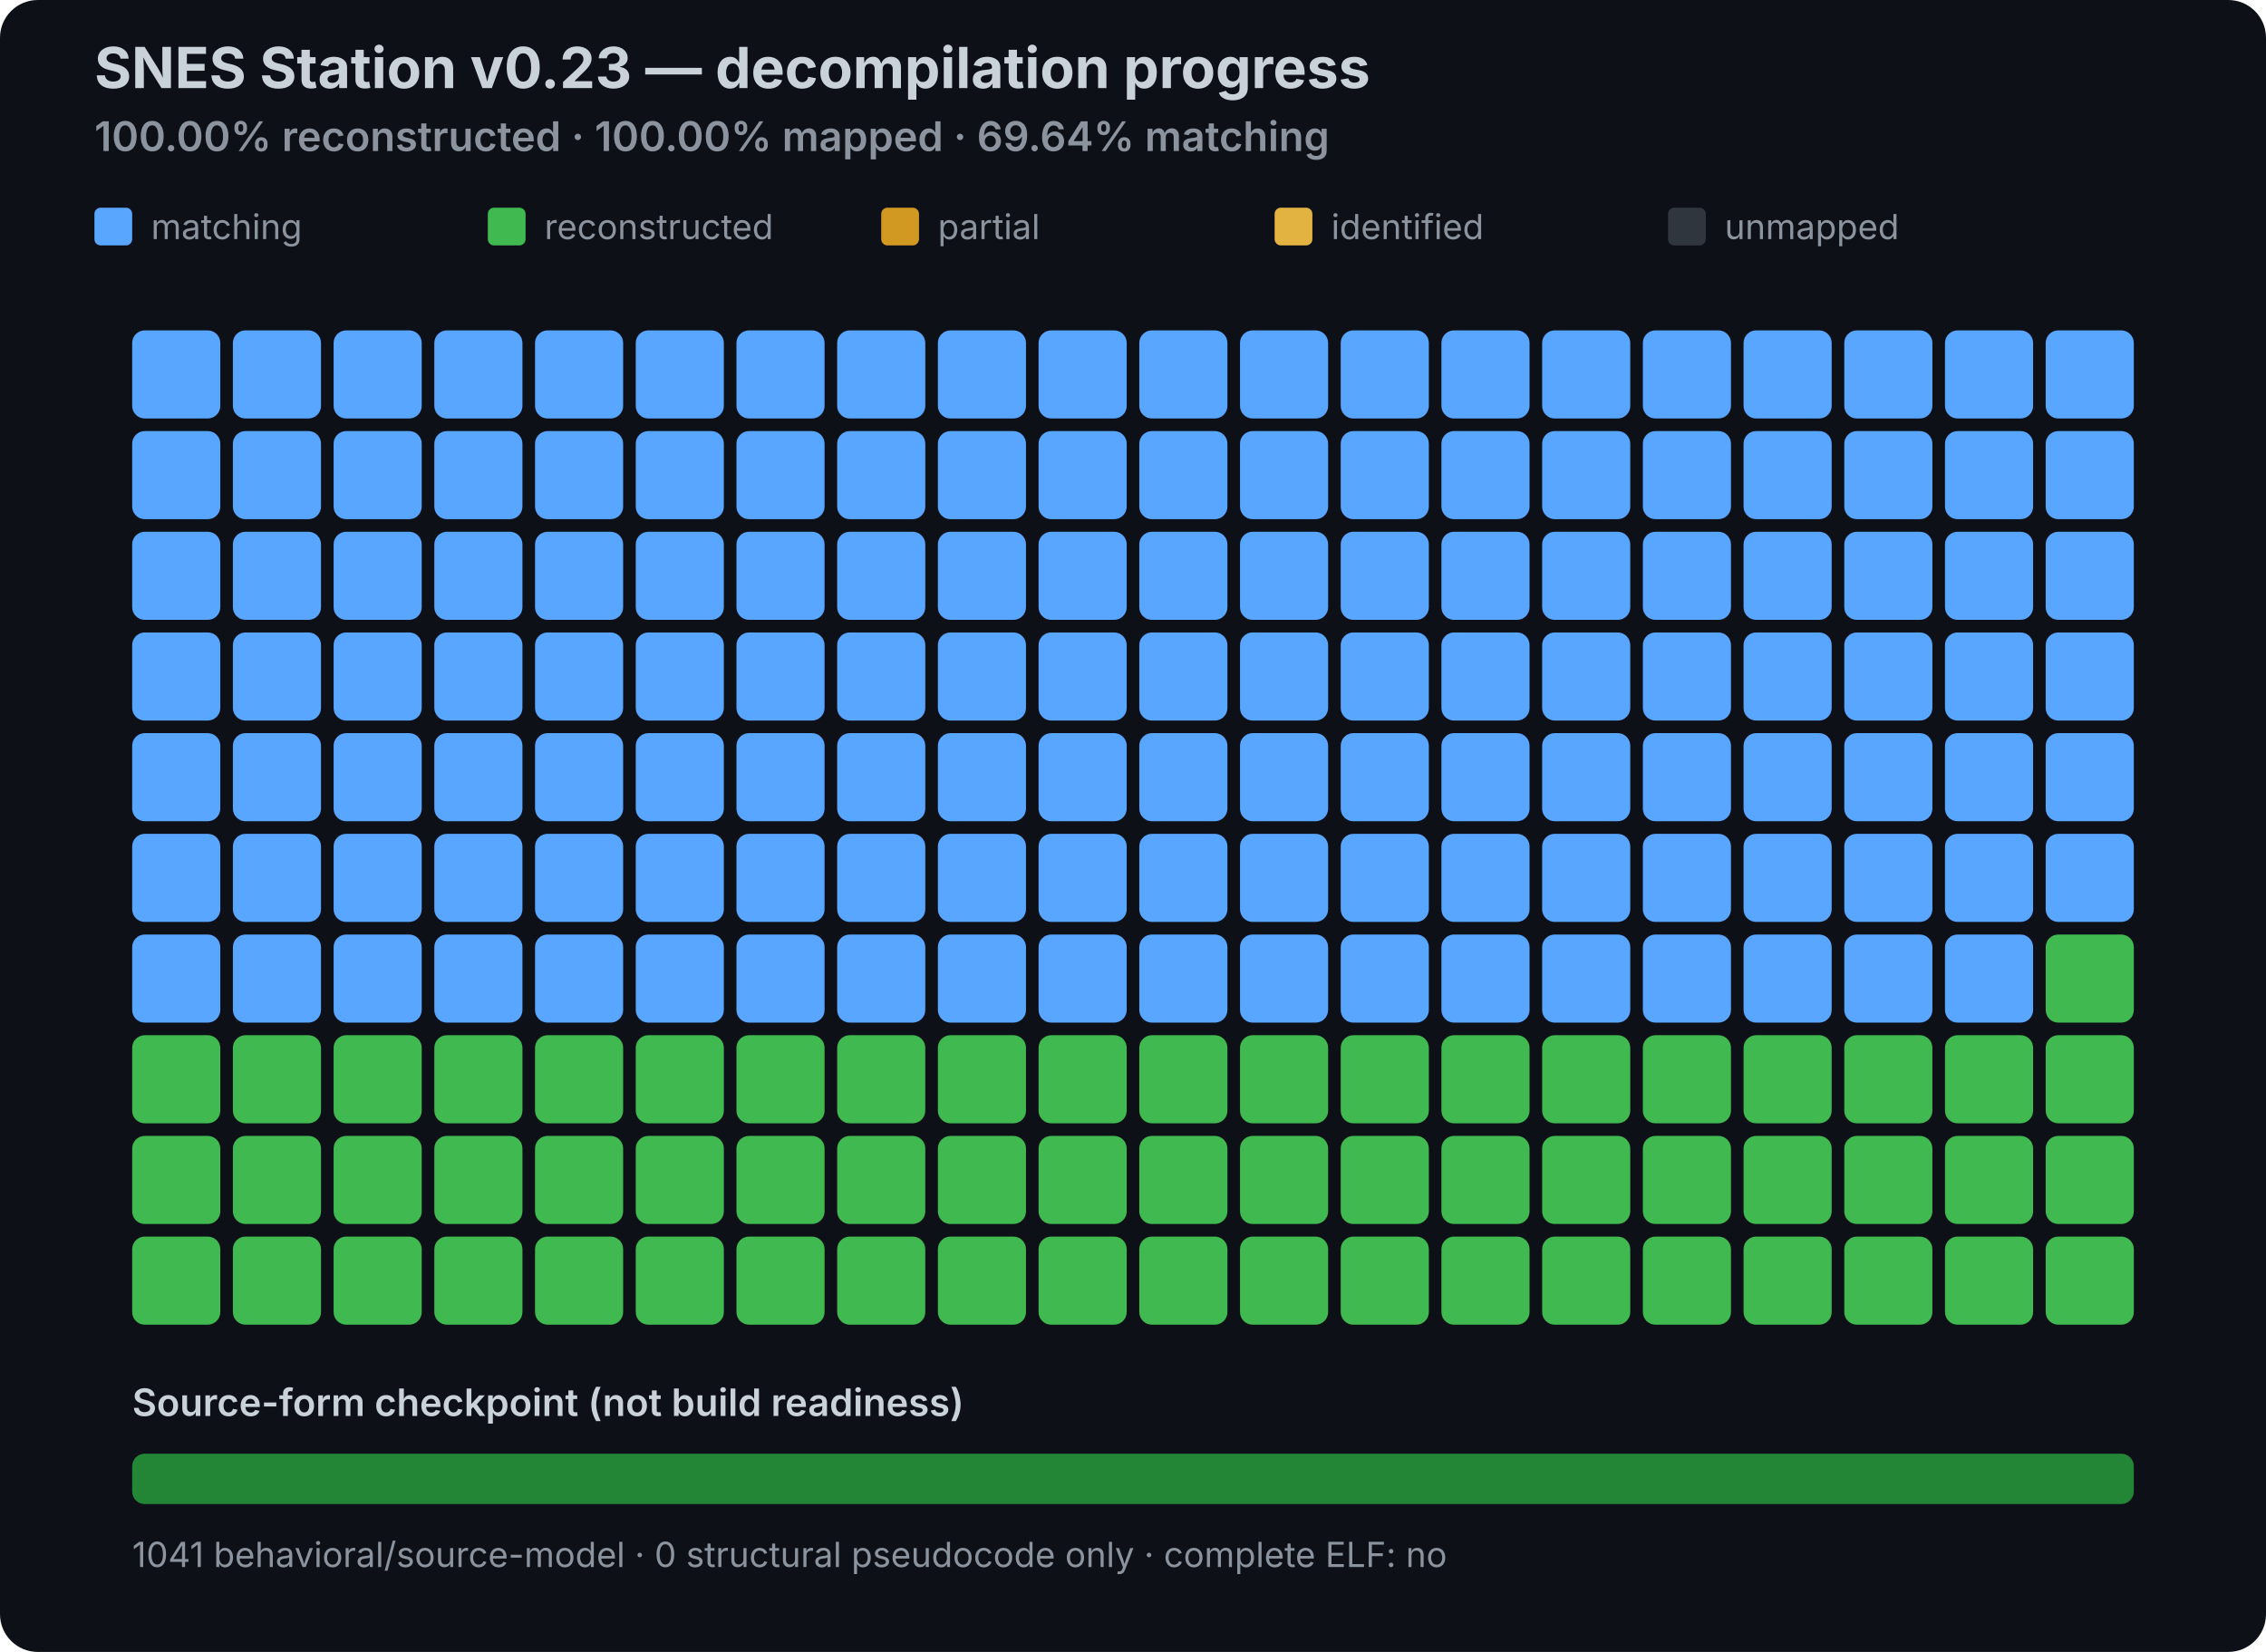
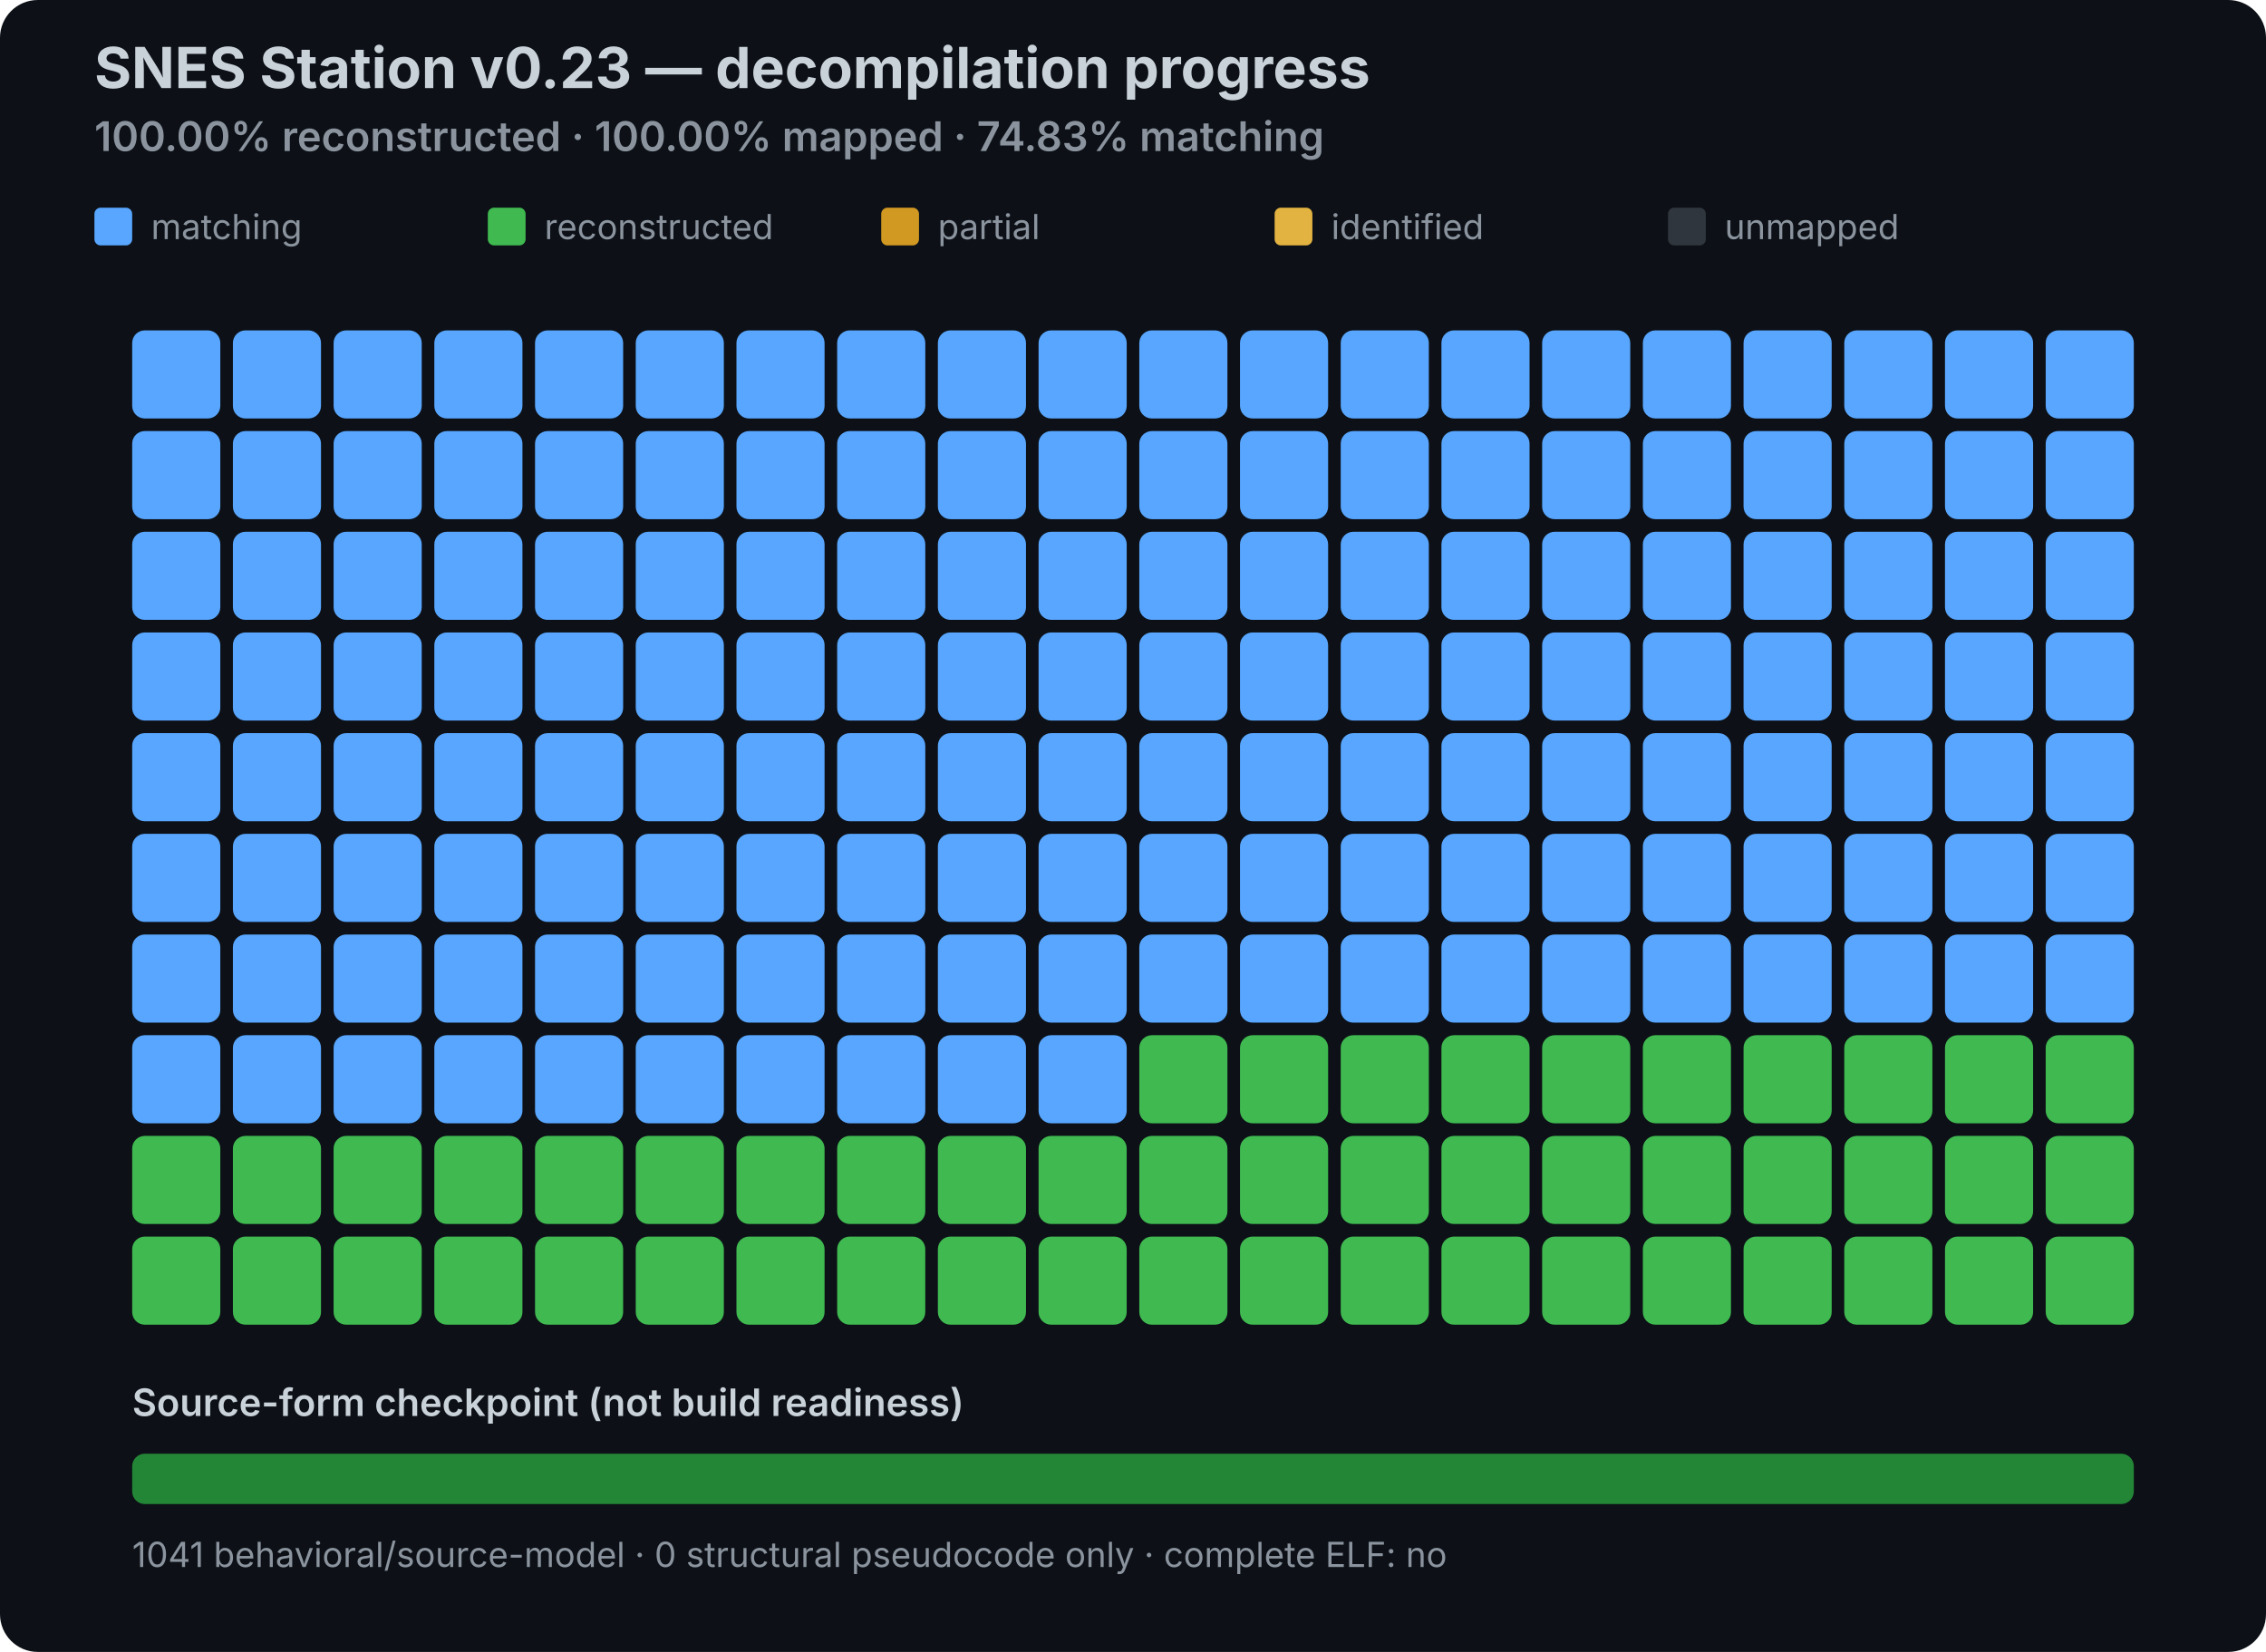
<svg xmlns="http://www.w3.org/2000/svg" width="720" height="525" viewBox="0 0 720 525" role="img" aria-labelledby="title desc">
  <style>
  .title { font: 700 18px -apple-system,BlinkMacSystemFont,"Segoe UI",sans-serif; fill: #c9d1d9; }
  .sub { font: 600 13px -apple-system,BlinkMacSystemFont,"Segoe UI",sans-serif; fill: #8b949e; }
  .legend { font: 11px -apple-system,BlinkMacSystemFont,"Segoe UI",sans-serif; fill: #8b949e; }
  .source { font: 600 12px -apple-system,BlinkMacSystemFont,"Segoe UI",sans-serif; fill: #c9d1d9; }
</style>
  <rect width="100%" height="100%" rx="12" fill="#0d1117" />
  <text x="30" y="28" class="title">SNES Station v0.23 — decompilation progress</text>
-   <text x="30" y="48" class="sub">100.00% reconstructed · 100.00% mapped · 69.64% matching</text>
+   <text x="30" y="48" class="sub">100.00% reconstructed · 100.00% mapped · 74.83% matching</text>
  <rect x="30" y="66" width="12" height="12" rx="2" fill="#58a6ff" />
  <text x="48" y="76" class="legend">matching</text>
  <rect x="155" y="66" width="12" height="12" rx="2" fill="#3fb950" />
  <text x="173" y="76" class="legend">reconstructed</text>
  <rect x="280" y="66" width="12" height="12" rx="2" fill="#d29922" />
  <text x="298" y="76" class="legend">partial</text>
  <rect x="405" y="66" width="12" height="12" rx="2" fill="#e3b341" />
  <text x="423" y="76" class="legend">identified</text>
  <rect x="530" y="66" width="12" height="12" rx="2" fill="#30363d" />
  <text x="548" y="76" class="legend">unmapped</text>
  <rect x="42" y="105" width="28" height="28" rx="4" fill="#58a6ff" data-status="MATCHING" />
  <rect x="74" y="105" width="28" height="28" rx="4" fill="#58a6ff" data-status="MATCHING" />
  <rect x="106" y="105" width="28" height="28" rx="4" fill="#58a6ff" data-status="MATCHING" />
  <rect x="138" y="105" width="28" height="28" rx="4" fill="#58a6ff" data-status="MATCHING" />
  <rect x="170" y="105" width="28" height="28" rx="4" fill="#58a6ff" data-status="MATCHING" />
  <rect x="202" y="105" width="28" height="28" rx="4" fill="#58a6ff" data-status="MATCHING" />
  <rect x="234" y="105" width="28" height="28" rx="4" fill="#58a6ff" data-status="MATCHING" />
  <rect x="266" y="105" width="28" height="28" rx="4" fill="#58a6ff" data-status="MATCHING" />
  <rect x="298" y="105" width="28" height="28" rx="4" fill="#58a6ff" data-status="MATCHING" />
  <rect x="330" y="105" width="28" height="28" rx="4" fill="#58a6ff" data-status="MATCHING" />
  <rect x="362" y="105" width="28" height="28" rx="4" fill="#58a6ff" data-status="MATCHING" />
  <rect x="394" y="105" width="28" height="28" rx="4" fill="#58a6ff" data-status="MATCHING" />
  <rect x="426" y="105" width="28" height="28" rx="4" fill="#58a6ff" data-status="MATCHING" />
  <rect x="458" y="105" width="28" height="28" rx="4" fill="#58a6ff" data-status="MATCHING" />
  <rect x="490" y="105" width="28" height="28" rx="4" fill="#58a6ff" data-status="MATCHING" />
  <rect x="522" y="105" width="28" height="28" rx="4" fill="#58a6ff" data-status="MATCHING" />
  <rect x="554" y="105" width="28" height="28" rx="4" fill="#58a6ff" data-status="MATCHING" />
  <rect x="586" y="105" width="28" height="28" rx="4" fill="#58a6ff" data-status="MATCHING" />
  <rect x="618" y="105" width="28" height="28" rx="4" fill="#58a6ff" data-status="MATCHING" />
  <rect x="650" y="105" width="28" height="28" rx="4" fill="#58a6ff" data-status="MATCHING" />
  <rect x="42" y="137" width="28" height="28" rx="4" fill="#58a6ff" data-status="MATCHING" />
  <rect x="74" y="137" width="28" height="28" rx="4" fill="#58a6ff" data-status="MATCHING" />
  <rect x="106" y="137" width="28" height="28" rx="4" fill="#58a6ff" data-status="MATCHING" />
  <rect x="138" y="137" width="28" height="28" rx="4" fill="#58a6ff" data-status="MATCHING" />
  <rect x="170" y="137" width="28" height="28" rx="4" fill="#58a6ff" data-status="MATCHING" />
  <rect x="202" y="137" width="28" height="28" rx="4" fill="#58a6ff" data-status="MATCHING" />
  <rect x="234" y="137" width="28" height="28" rx="4" fill="#58a6ff" data-status="MATCHING" />
  <rect x="266" y="137" width="28" height="28" rx="4" fill="#58a6ff" data-status="MATCHING" />
  <rect x="298" y="137" width="28" height="28" rx="4" fill="#58a6ff" data-status="MATCHING" />
  <rect x="330" y="137" width="28" height="28" rx="4" fill="#58a6ff" data-status="MATCHING" />
  <rect x="362" y="137" width="28" height="28" rx="4" fill="#58a6ff" data-status="MATCHING" />
  <rect x="394" y="137" width="28" height="28" rx="4" fill="#58a6ff" data-status="MATCHING" />
  <rect x="426" y="137" width="28" height="28" rx="4" fill="#58a6ff" data-status="MATCHING" />
  <rect x="458" y="137" width="28" height="28" rx="4" fill="#58a6ff" data-status="MATCHING" />
  <rect x="490" y="137" width="28" height="28" rx="4" fill="#58a6ff" data-status="MATCHING" />
  <rect x="522" y="137" width="28" height="28" rx="4" fill="#58a6ff" data-status="MATCHING" />
  <rect x="554" y="137" width="28" height="28" rx="4" fill="#58a6ff" data-status="MATCHING" />
  <rect x="586" y="137" width="28" height="28" rx="4" fill="#58a6ff" data-status="MATCHING" />
  <rect x="618" y="137" width="28" height="28" rx="4" fill="#58a6ff" data-status="MATCHING" />
  <rect x="650" y="137" width="28" height="28" rx="4" fill="#58a6ff" data-status="MATCHING" />
  <rect x="42" y="169" width="28" height="28" rx="4" fill="#58a6ff" data-status="MATCHING" />
  <rect x="74" y="169" width="28" height="28" rx="4" fill="#58a6ff" data-status="MATCHING" />
  <rect x="106" y="169" width="28" height="28" rx="4" fill="#58a6ff" data-status="MATCHING" />
  <rect x="138" y="169" width="28" height="28" rx="4" fill="#58a6ff" data-status="MATCHING" />
  <rect x="170" y="169" width="28" height="28" rx="4" fill="#58a6ff" data-status="MATCHING" />
  <rect x="202" y="169" width="28" height="28" rx="4" fill="#58a6ff" data-status="MATCHING" />
  <rect x="234" y="169" width="28" height="28" rx="4" fill="#58a6ff" data-status="MATCHING" />
  <rect x="266" y="169" width="28" height="28" rx="4" fill="#58a6ff" data-status="MATCHING" />
  <rect x="298" y="169" width="28" height="28" rx="4" fill="#58a6ff" data-status="MATCHING" />
  <rect x="330" y="169" width="28" height="28" rx="4" fill="#58a6ff" data-status="MATCHING" />
  <rect x="362" y="169" width="28" height="28" rx="4" fill="#58a6ff" data-status="MATCHING" />
  <rect x="394" y="169" width="28" height="28" rx="4" fill="#58a6ff" data-status="MATCHING" />
  <rect x="426" y="169" width="28" height="28" rx="4" fill="#58a6ff" data-status="MATCHING" />
  <rect x="458" y="169" width="28" height="28" rx="4" fill="#58a6ff" data-status="MATCHING" />
  <rect x="490" y="169" width="28" height="28" rx="4" fill="#58a6ff" data-status="MATCHING" />
  <rect x="522" y="169" width="28" height="28" rx="4" fill="#58a6ff" data-status="MATCHING" />
  <rect x="554" y="169" width="28" height="28" rx="4" fill="#58a6ff" data-status="MATCHING" />
  <rect x="586" y="169" width="28" height="28" rx="4" fill="#58a6ff" data-status="MATCHING" />
  <rect x="618" y="169" width="28" height="28" rx="4" fill="#58a6ff" data-status="MATCHING" />
  <rect x="650" y="169" width="28" height="28" rx="4" fill="#58a6ff" data-status="MATCHING" />
  <rect x="42" y="201" width="28" height="28" rx="4" fill="#58a6ff" data-status="MATCHING" />
  <rect x="74" y="201" width="28" height="28" rx="4" fill="#58a6ff" data-status="MATCHING" />
  <rect x="106" y="201" width="28" height="28" rx="4" fill="#58a6ff" data-status="MATCHING" />
  <rect x="138" y="201" width="28" height="28" rx="4" fill="#58a6ff" data-status="MATCHING" />
  <rect x="170" y="201" width="28" height="28" rx="4" fill="#58a6ff" data-status="MATCHING" />
  <rect x="202" y="201" width="28" height="28" rx="4" fill="#58a6ff" data-status="MATCHING" />
  <rect x="234" y="201" width="28" height="28" rx="4" fill="#58a6ff" data-status="MATCHING" />
  <rect x="266" y="201" width="28" height="28" rx="4" fill="#58a6ff" data-status="MATCHING" />
  <rect x="298" y="201" width="28" height="28" rx="4" fill="#58a6ff" data-status="MATCHING" />
  <rect x="330" y="201" width="28" height="28" rx="4" fill="#58a6ff" data-status="MATCHING" />
  <rect x="362" y="201" width="28" height="28" rx="4" fill="#58a6ff" data-status="MATCHING" />
  <rect x="394" y="201" width="28" height="28" rx="4" fill="#58a6ff" data-status="MATCHING" />
  <rect x="426" y="201" width="28" height="28" rx="4" fill="#58a6ff" data-status="MATCHING" />
  <rect x="458" y="201" width="28" height="28" rx="4" fill="#58a6ff" data-status="MATCHING" />
  <rect x="490" y="201" width="28" height="28" rx="4" fill="#58a6ff" data-status="MATCHING" />
  <rect x="522" y="201" width="28" height="28" rx="4" fill="#58a6ff" data-status="MATCHING" />
  <rect x="554" y="201" width="28" height="28" rx="4" fill="#58a6ff" data-status="MATCHING" />
  <rect x="586" y="201" width="28" height="28" rx="4" fill="#58a6ff" data-status="MATCHING" />
  <rect x="618" y="201" width="28" height="28" rx="4" fill="#58a6ff" data-status="MATCHING" />
  <rect x="650" y="201" width="28" height="28" rx="4" fill="#58a6ff" data-status="MATCHING" />
  <rect x="42" y="233" width="28" height="28" rx="4" fill="#58a6ff" data-status="MATCHING" />
  <rect x="74" y="233" width="28" height="28" rx="4" fill="#58a6ff" data-status="MATCHING" />
  <rect x="106" y="233" width="28" height="28" rx="4" fill="#58a6ff" data-status="MATCHING" />
  <rect x="138" y="233" width="28" height="28" rx="4" fill="#58a6ff" data-status="MATCHING" />
  <rect x="170" y="233" width="28" height="28" rx="4" fill="#58a6ff" data-status="MATCHING" />
  <rect x="202" y="233" width="28" height="28" rx="4" fill="#58a6ff" data-status="MATCHING" />
  <rect x="234" y="233" width="28" height="28" rx="4" fill="#58a6ff" data-status="MATCHING" />
  <rect x="266" y="233" width="28" height="28" rx="4" fill="#58a6ff" data-status="MATCHING" />
  <rect x="298" y="233" width="28" height="28" rx="4" fill="#58a6ff" data-status="MATCHING" />
  <rect x="330" y="233" width="28" height="28" rx="4" fill="#58a6ff" data-status="MATCHING" />
  <rect x="362" y="233" width="28" height="28" rx="4" fill="#58a6ff" data-status="MATCHING" />
  <rect x="394" y="233" width="28" height="28" rx="4" fill="#58a6ff" data-status="MATCHING" />
  <rect x="426" y="233" width="28" height="28" rx="4" fill="#58a6ff" data-status="MATCHING" />
  <rect x="458" y="233" width="28" height="28" rx="4" fill="#58a6ff" data-status="MATCHING" />
  <rect x="490" y="233" width="28" height="28" rx="4" fill="#58a6ff" data-status="MATCHING" />
  <rect x="522" y="233" width="28" height="28" rx="4" fill="#58a6ff" data-status="MATCHING" />
  <rect x="554" y="233" width="28" height="28" rx="4" fill="#58a6ff" data-status="MATCHING" />
  <rect x="586" y="233" width="28" height="28" rx="4" fill="#58a6ff" data-status="MATCHING" />
  <rect x="618" y="233" width="28" height="28" rx="4" fill="#58a6ff" data-status="MATCHING" />
  <rect x="650" y="233" width="28" height="28" rx="4" fill="#58a6ff" data-status="MATCHING" />
  <rect x="42" y="265" width="28" height="28" rx="4" fill="#58a6ff" data-status="MATCHING" />
  <rect x="74" y="265" width="28" height="28" rx="4" fill="#58a6ff" data-status="MATCHING" />
  <rect x="106" y="265" width="28" height="28" rx="4" fill="#58a6ff" data-status="MATCHING" />
  <rect x="138" y="265" width="28" height="28" rx="4" fill="#58a6ff" data-status="MATCHING" />
  <rect x="170" y="265" width="28" height="28" rx="4" fill="#58a6ff" data-status="MATCHING" />
  <rect x="202" y="265" width="28" height="28" rx="4" fill="#58a6ff" data-status="MATCHING" />
  <rect x="234" y="265" width="28" height="28" rx="4" fill="#58a6ff" data-status="MATCHING" />
  <rect x="266" y="265" width="28" height="28" rx="4" fill="#58a6ff" data-status="MATCHING" />
  <rect x="298" y="265" width="28" height="28" rx="4" fill="#58a6ff" data-status="MATCHING" />
  <rect x="330" y="265" width="28" height="28" rx="4" fill="#58a6ff" data-status="MATCHING" />
  <rect x="362" y="265" width="28" height="28" rx="4" fill="#58a6ff" data-status="MATCHING" />
  <rect x="394" y="265" width="28" height="28" rx="4" fill="#58a6ff" data-status="MATCHING" />
  <rect x="426" y="265" width="28" height="28" rx="4" fill="#58a6ff" data-status="MATCHING" />
  <rect x="458" y="265" width="28" height="28" rx="4" fill="#58a6ff" data-status="MATCHING" />
  <rect x="490" y="265" width="28" height="28" rx="4" fill="#58a6ff" data-status="MATCHING" />
  <rect x="522" y="265" width="28" height="28" rx="4" fill="#58a6ff" data-status="MATCHING" />
  <rect x="554" y="265" width="28" height="28" rx="4" fill="#58a6ff" data-status="MATCHING" />
  <rect x="586" y="265" width="28" height="28" rx="4" fill="#58a6ff" data-status="MATCHING" />
  <rect x="618" y="265" width="28" height="28" rx="4" fill="#58a6ff" data-status="MATCHING" />
  <rect x="650" y="265" width="28" height="28" rx="4" fill="#58a6ff" data-status="MATCHING" />
  <rect x="42" y="297" width="28" height="28" rx="4" fill="#58a6ff" data-status="MATCHING" />
  <rect x="74" y="297" width="28" height="28" rx="4" fill="#58a6ff" data-status="MATCHING" />
  <rect x="106" y="297" width="28" height="28" rx="4" fill="#58a6ff" data-status="MATCHING" />
  <rect x="138" y="297" width="28" height="28" rx="4" fill="#58a6ff" data-status="MATCHING" />
  <rect x="170" y="297" width="28" height="28" rx="4" fill="#58a6ff" data-status="MATCHING" />
  <rect x="202" y="297" width="28" height="28" rx="4" fill="#58a6ff" data-status="MATCHING" />
  <rect x="234" y="297" width="28" height="28" rx="4" fill="#58a6ff" data-status="MATCHING" />
  <rect x="266" y="297" width="28" height="28" rx="4" fill="#58a6ff" data-status="MATCHING" />
  <rect x="298" y="297" width="28" height="28" rx="4" fill="#58a6ff" data-status="MATCHING" />
  <rect x="330" y="297" width="28" height="28" rx="4" fill="#58a6ff" data-status="MATCHING" />
  <rect x="362" y="297" width="28" height="28" rx="4" fill="#58a6ff" data-status="MATCHING" />
  <rect x="394" y="297" width="28" height="28" rx="4" fill="#58a6ff" data-status="MATCHING" />
  <rect x="426" y="297" width="28" height="28" rx="4" fill="#58a6ff" data-status="MATCHING" />
  <rect x="458" y="297" width="28" height="28" rx="4" fill="#58a6ff" data-status="MATCHING" />
  <rect x="490" y="297" width="28" height="28" rx="4" fill="#58a6ff" data-status="MATCHING" />
  <rect x="522" y="297" width="28" height="28" rx="4" fill="#58a6ff" data-status="MATCHING" />
  <rect x="554" y="297" width="28" height="28" rx="4" fill="#58a6ff" data-status="MATCHING" />
  <rect x="586" y="297" width="28" height="28" rx="4" fill="#58a6ff" data-status="MATCHING" />
  <rect x="618" y="297" width="28" height="28" rx="4" fill="#58a6ff" data-status="MATCHING" />
-   <rect x="650" y="297" width="28" height="28" rx="4" fill="#3fb950" data-status="RECONSTRUCTED" />
-   <rect x="42" y="329" width="28" height="28" rx="4" fill="#3fb950" data-status="RECONSTRUCTED" />
-   <rect x="74" y="329" width="28" height="28" rx="4" fill="#3fb950" data-status="RECONSTRUCTED" />
-   <rect x="106" y="329" width="28" height="28" rx="4" fill="#3fb950" data-status="RECONSTRUCTED" />
-   <rect x="138" y="329" width="28" height="28" rx="4" fill="#3fb950" data-status="RECONSTRUCTED" />
-   <rect x="170" y="329" width="28" height="28" rx="4" fill="#3fb950" data-status="RECONSTRUCTED" />
-   <rect x="202" y="329" width="28" height="28" rx="4" fill="#3fb950" data-status="RECONSTRUCTED" />
-   <rect x="234" y="329" width="28" height="28" rx="4" fill="#3fb950" data-status="RECONSTRUCTED" />
-   <rect x="266" y="329" width="28" height="28" rx="4" fill="#3fb950" data-status="RECONSTRUCTED" />
-   <rect x="298" y="329" width="28" height="28" rx="4" fill="#3fb950" data-status="RECONSTRUCTED" />
-   <rect x="330" y="329" width="28" height="28" rx="4" fill="#3fb950" data-status="RECONSTRUCTED" />
+   <rect x="650" y="297" width="28" height="28" rx="4" fill="#58a6ff" data-status="MATCHING" />
+   <rect x="42" y="329" width="28" height="28" rx="4" fill="#58a6ff" data-status="MATCHING" />
+   <rect x="74" y="329" width="28" height="28" rx="4" fill="#58a6ff" data-status="MATCHING" />
+   <rect x="106" y="329" width="28" height="28" rx="4" fill="#58a6ff" data-status="MATCHING" />
+   <rect x="138" y="329" width="28" height="28" rx="4" fill="#58a6ff" data-status="MATCHING" />
+   <rect x="170" y="329" width="28" height="28" rx="4" fill="#58a6ff" data-status="MATCHING" />
+   <rect x="202" y="329" width="28" height="28" rx="4" fill="#58a6ff" data-status="MATCHING" />
+   <rect x="234" y="329" width="28" height="28" rx="4" fill="#58a6ff" data-status="MATCHING" />
+   <rect x="266" y="329" width="28" height="28" rx="4" fill="#58a6ff" data-status="MATCHING" />
+   <rect x="298" y="329" width="28" height="28" rx="4" fill="#58a6ff" data-status="MATCHING" />
+   <rect x="330" y="329" width="28" height="28" rx="4" fill="#58a6ff" data-status="MATCHING" />
  <rect x="362" y="329" width="28" height="28" rx="4" fill="#3fb950" data-status="RECONSTRUCTED" />
  <rect x="394" y="329" width="28" height="28" rx="4" fill="#3fb950" data-status="RECONSTRUCTED" />
  <rect x="426" y="329" width="28" height="28" rx="4" fill="#3fb950" data-status="RECONSTRUCTED" />
  <rect x="458" y="329" width="28" height="28" rx="4" fill="#3fb950" data-status="RECONSTRUCTED" />
  <rect x="490" y="329" width="28" height="28" rx="4" fill="#3fb950" data-status="RECONSTRUCTED" />
  <rect x="522" y="329" width="28" height="28" rx="4" fill="#3fb950" data-status="RECONSTRUCTED" />
  <rect x="554" y="329" width="28" height="28" rx="4" fill="#3fb950" data-status="RECONSTRUCTED" />
  <rect x="586" y="329" width="28" height="28" rx="4" fill="#3fb950" data-status="RECONSTRUCTED" />
  <rect x="618" y="329" width="28" height="28" rx="4" fill="#3fb950" data-status="RECONSTRUCTED" />
  <rect x="650" y="329" width="28" height="28" rx="4" fill="#3fb950" data-status="RECONSTRUCTED" />
  <rect x="42" y="361" width="28" height="28" rx="4" fill="#3fb950" data-status="RECONSTRUCTED" />
  <rect x="74" y="361" width="28" height="28" rx="4" fill="#3fb950" data-status="RECONSTRUCTED" />
  <rect x="106" y="361" width="28" height="28" rx="4" fill="#3fb950" data-status="RECONSTRUCTED" />
  <rect x="138" y="361" width="28" height="28" rx="4" fill="#3fb950" data-status="RECONSTRUCTED" />
  <rect x="170" y="361" width="28" height="28" rx="4" fill="#3fb950" data-status="RECONSTRUCTED" />
  <rect x="202" y="361" width="28" height="28" rx="4" fill="#3fb950" data-status="RECONSTRUCTED" />
  <rect x="234" y="361" width="28" height="28" rx="4" fill="#3fb950" data-status="RECONSTRUCTED" />
  <rect x="266" y="361" width="28" height="28" rx="4" fill="#3fb950" data-status="RECONSTRUCTED" />
  <rect x="298" y="361" width="28" height="28" rx="4" fill="#3fb950" data-status="RECONSTRUCTED" />
  <rect x="330" y="361" width="28" height="28" rx="4" fill="#3fb950" data-status="RECONSTRUCTED" />
  <rect x="362" y="361" width="28" height="28" rx="4" fill="#3fb950" data-status="RECONSTRUCTED" />
  <rect x="394" y="361" width="28" height="28" rx="4" fill="#3fb950" data-status="RECONSTRUCTED" />
  <rect x="426" y="361" width="28" height="28" rx="4" fill="#3fb950" data-status="RECONSTRUCTED" />
  <rect x="458" y="361" width="28" height="28" rx="4" fill="#3fb950" data-status="RECONSTRUCTED" />
  <rect x="490" y="361" width="28" height="28" rx="4" fill="#3fb950" data-status="RECONSTRUCTED" />
  <rect x="522" y="361" width="28" height="28" rx="4" fill="#3fb950" data-status="RECONSTRUCTED" />
  <rect x="554" y="361" width="28" height="28" rx="4" fill="#3fb950" data-status="RECONSTRUCTED" />
  <rect x="586" y="361" width="28" height="28" rx="4" fill="#3fb950" data-status="RECONSTRUCTED" />
  <rect x="618" y="361" width="28" height="28" rx="4" fill="#3fb950" data-status="RECONSTRUCTED" />
  <rect x="650" y="361" width="28" height="28" rx="4" fill="#3fb950" data-status="RECONSTRUCTED" />
  <rect x="42" y="393" width="28" height="28" rx="4" fill="#3fb950" data-status="RECONSTRUCTED" />
  <rect x="74" y="393" width="28" height="28" rx="4" fill="#3fb950" data-status="RECONSTRUCTED" />
  <rect x="106" y="393" width="28" height="28" rx="4" fill="#3fb950" data-status="RECONSTRUCTED" />
  <rect x="138" y="393" width="28" height="28" rx="4" fill="#3fb950" data-status="RECONSTRUCTED" />
  <rect x="170" y="393" width="28" height="28" rx="4" fill="#3fb950" data-status="RECONSTRUCTED" />
  <rect x="202" y="393" width="28" height="28" rx="4" fill="#3fb950" data-status="RECONSTRUCTED" />
  <rect x="234" y="393" width="28" height="28" rx="4" fill="#3fb950" data-status="RECONSTRUCTED" />
  <rect x="266" y="393" width="28" height="28" rx="4" fill="#3fb950" data-status="RECONSTRUCTED" />
  <rect x="298" y="393" width="28" height="28" rx="4" fill="#3fb950" data-status="RECONSTRUCTED" />
  <rect x="330" y="393" width="28" height="28" rx="4" fill="#3fb950" data-status="RECONSTRUCTED" />
  <rect x="362" y="393" width="28" height="28" rx="4" fill="#3fb950" data-status="RECONSTRUCTED" />
  <rect x="394" y="393" width="28" height="28" rx="4" fill="#3fb950" data-status="RECONSTRUCTED" />
  <rect x="426" y="393" width="28" height="28" rx="4" fill="#3fb950" data-status="RECONSTRUCTED" />
  <rect x="458" y="393" width="28" height="28" rx="4" fill="#3fb950" data-status="RECONSTRUCTED" />
  <rect x="490" y="393" width="28" height="28" rx="4" fill="#3fb950" data-status="RECONSTRUCTED" />
  <rect x="522" y="393" width="28" height="28" rx="4" fill="#3fb950" data-status="RECONSTRUCTED" />
  <rect x="554" y="393" width="28" height="28" rx="4" fill="#3fb950" data-status="RECONSTRUCTED" />
  <rect x="586" y="393" width="28" height="28" rx="4" fill="#3fb950" data-status="RECONSTRUCTED" />
  <rect x="618" y="393" width="28" height="28" rx="4" fill="#3fb950" data-status="RECONSTRUCTED" />
  <rect x="650" y="393" width="28" height="28" rx="4" fill="#3fb950" data-status="RECONSTRUCTED" />
  <text x="42" y="450" class="source">Source-form checkpoint (not build readiness)</text>
  <rect x="42" y="462" width="636" height="16" rx="4" fill="#238636" />
  <rect x="678" y="462" width="0" height="16" rx="4" fill="#d29922" />
  <text x="42" y="498" class="legend">1041 behavioral/source-model · 0 structural pseudocode only · complete ELF: no</text>
</svg>
